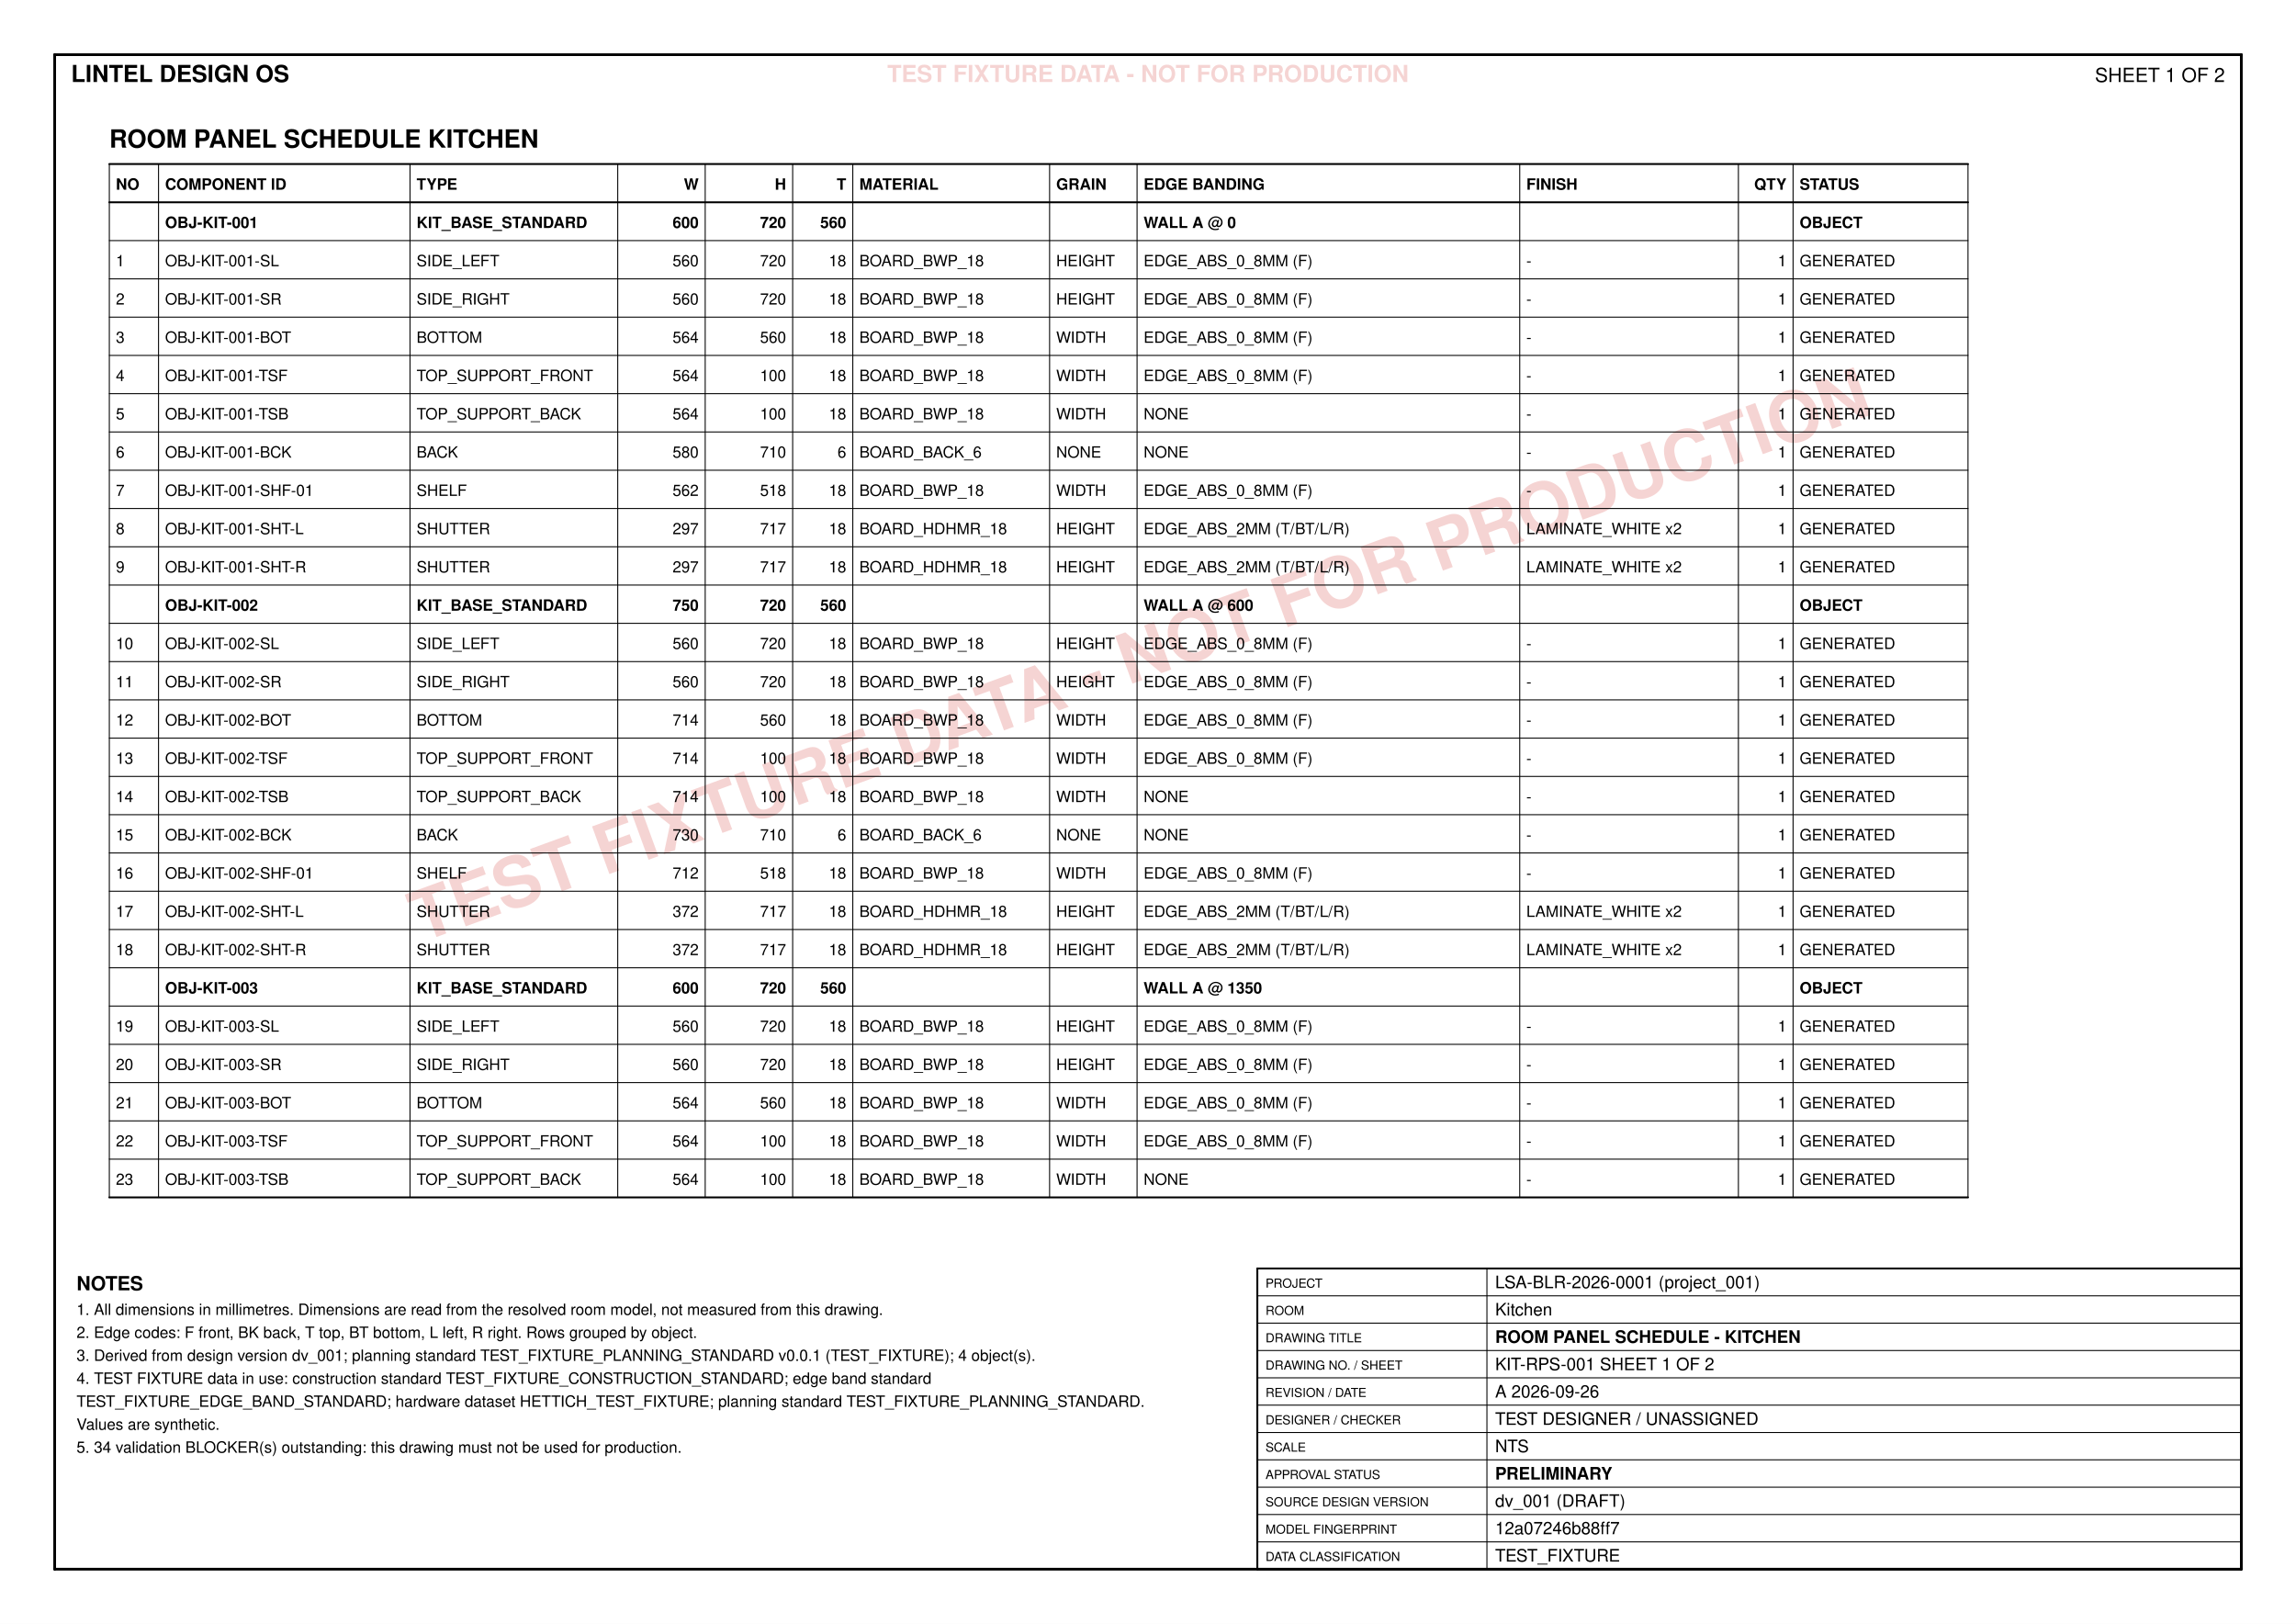
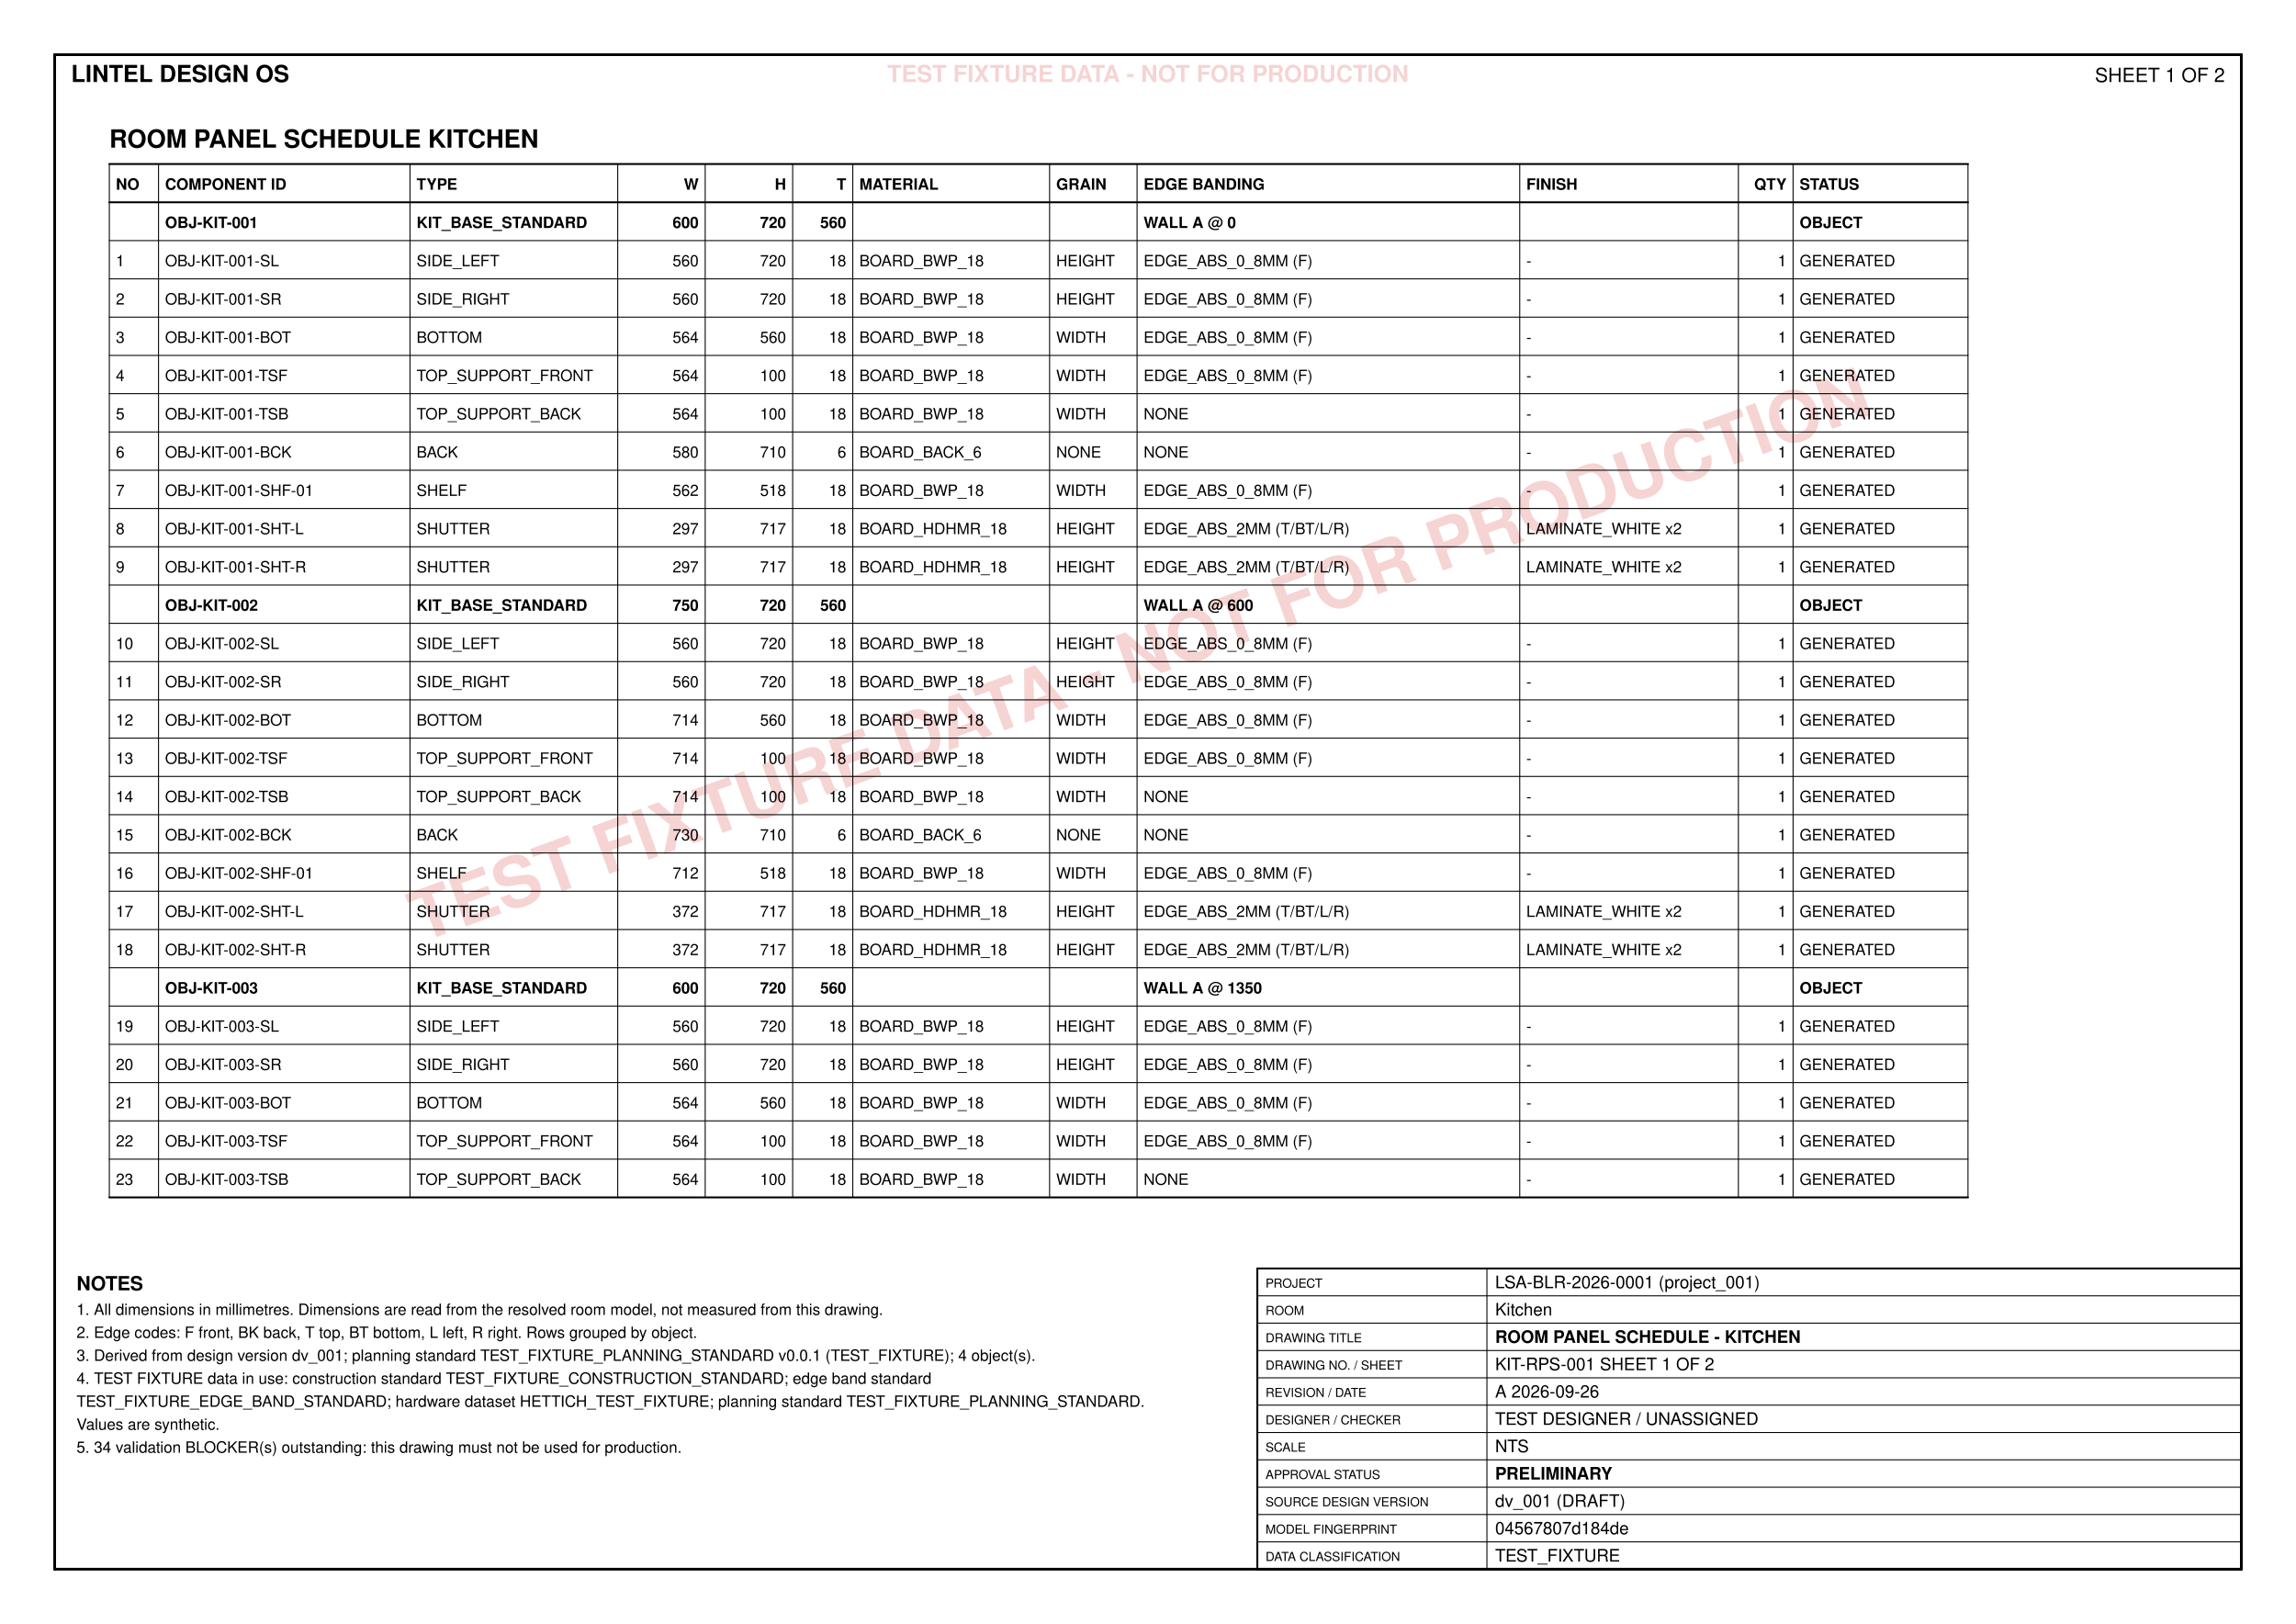
- <svg xmlns="http://www.w3.org/2000/svg" width="420mm" height="297mm" viewBox="0 0 420 297" data-drawing-id="DRW:dv_001:room_001:ROOM_PANEL_SCHEDULE:KIT-RPS-001:RA" data-drawing-type="ROOM_PANEL_SCHEDULE" data-status="PRELIMINARY" data-design-version="dv_001" data-model-fingerprint="12a07246b88ff7" data-classification="TEST_FIXTURE" data-content-hash="0bd8f0d9782991" data-sheet="1/2" data-room-id="room_001" data-objects="obj_001,obj_002,obj_003,obj_004">
+ <svg xmlns="http://www.w3.org/2000/svg" width="420mm" height="297mm" viewBox="0 0 420 297" data-drawing-id="DRW:dv_001:room_001:ROOM_PANEL_SCHEDULE:KIT-RPS-001:RA" data-drawing-type="ROOM_PANEL_SCHEDULE" data-status="PRELIMINARY" data-design-version="dv_001" data-model-fingerprint="04567807d184de" data-classification="TEST_FIXTURE" data-content-hash="1c8aba89c8867c" data-sheet="1/2" data-room-id="room_001" data-objects="obj_001,obj_002,obj_003,obj_004">
  <rect x="0" y="0" width="420" height="297" fill="#ffffff" />
  <g id="WATERMARK" fill="#d9534f" stroke="#d9534f" opacity="0.25" font-family="Helvetica, Arial, sans-serif" stroke-linecap="round">
    <text stroke="none" x="210" y="124" font-size="12.714" text-anchor="middle" font-weight="bold" transform="rotate(-20 210 124)">TEST FIXTURE DATA - NOT FOR PRODUCTION</text>
    <text stroke="none" x="210" y="15" font-size="4.286" text-anchor="middle" font-weight="bold">TEST FIXTURE DATA - NOT FOR PRODUCTION</text>
  </g>
  <g id="BORDER" fill="#000000" stroke="#000000" font-family="Helvetica, Arial, sans-serif" stroke-linecap="round">
    <line fill="none" x1="10" y1="10" x2="410" y2="10" stroke-width="0.5" />
    <line fill="none" x1="410" y1="10" x2="410" y2="287" stroke-width="0.5" />
    <line fill="none" x1="410" y1="287" x2="10" y2="287" stroke-width="0.5" />
    <line fill="none" x1="10" y1="287" x2="10" y2="10" stroke-width="0.5" />
    <text stroke="none" x="13" y="15" font-size="4.286" text-anchor="start" font-weight="bold">LINTEL DESIGN OS</text>
    <text stroke="none" x="407" y="15" font-size="3.571" text-anchor="end">SHEET 1 OF 2</text>
  </g>
  <g id="ANNOTATION" fill="#000000" stroke="#000000" font-family="Helvetica, Arial, sans-serif" stroke-linecap="round">
    <text stroke="none" x="14" y="236" font-size="3.571" text-anchor="start" font-weight="bold">NOTES</text>
    <text stroke="none" x="14" y="240.5" font-size="2.857" text-anchor="start">1. All dimensions in millimetres. Dimensions are read from the resolved room model, not measured from this drawing.</text>
    <text stroke="none" x="14" y="244.7" font-size="2.857" text-anchor="start">2. Edge codes: F front, BK back, T top, BT bottom, L left, R right. Rows grouped by object.</text>
    <text stroke="none" x="14" y="248.9" font-size="2.857" text-anchor="start">3. Derived from design version dv_001; planning standard TEST_FIXTURE_PLANNING_STANDARD v0.0.1 (TEST_FIXTURE); 4 object(s).</text>
    <text stroke="none" x="14" y="253.1" font-size="2.857" text-anchor="start">4. TEST FIXTURE data in use: construction standard TEST_FIXTURE_CONSTRUCTION_STANDARD; edge band standard</text>
    <text stroke="none" x="14" y="257.3" font-size="2.857" text-anchor="start">   TEST_FIXTURE_EDGE_BAND_STANDARD; hardware dataset HETTICH_TEST_FIXTURE; planning standard TEST_FIXTURE_PLANNING_STANDARD.</text>
    <text stroke="none" x="14" y="261.5" font-size="2.857" text-anchor="start">   Values are synthetic.</text>
    <text stroke="none" x="14" y="265.7" font-size="2.857" text-anchor="start">5. 34 validation BLOCKER(s) outstanding: this drawing must not be used for production.</text>
  </g>
  <g id="TABLE" fill="#000000" stroke="#000000" font-family="Helvetica, Arial, sans-serif" stroke-linecap="round">
    <text stroke="none" x="20" y="27" font-size="4.571" text-anchor="start" font-weight="bold">ROOM PANEL SCHEDULE  KITCHEN</text>
    <line fill="none" x1="20" y1="30" x2="360" y2="30" stroke-width="0.35" />
    <line fill="none" x1="20" y1="37" x2="360" y2="37" stroke-width="0.35" />
    <line fill="none" x1="20" y1="44" x2="360" y2="44" stroke-width="0.18" />
    <line fill="none" x1="20" y1="51" x2="360" y2="51" stroke-width="0.18" />
    <line fill="none" x1="20" y1="58" x2="360" y2="58" stroke-width="0.18" />
    <line fill="none" x1="20" y1="65" x2="360" y2="65" stroke-width="0.18" />
    <line fill="none" x1="20" y1="72" x2="360" y2="72" stroke-width="0.18" />
    <line fill="none" x1="20" y1="79" x2="360" y2="79" stroke-width="0.18" />
    <line fill="none" x1="20" y1="86" x2="360" y2="86" stroke-width="0.18" />
    <line fill="none" x1="20" y1="93" x2="360" y2="93" stroke-width="0.18" />
    <line fill="none" x1="20" y1="100" x2="360" y2="100" stroke-width="0.18" />
    <line fill="none" x1="20" y1="107" x2="360" y2="107" stroke-width="0.18" />
    <line fill="none" x1="20" y1="114" x2="360" y2="114" stroke-width="0.18" />
    <line fill="none" x1="20" y1="121" x2="360" y2="121" stroke-width="0.18" />
    <line fill="none" x1="20" y1="128" x2="360" y2="128" stroke-width="0.18" />
    <line fill="none" x1="20" y1="135" x2="360" y2="135" stroke-width="0.18" />
    <line fill="none" x1="20" y1="142" x2="360" y2="142" stroke-width="0.18" />
    <line fill="none" x1="20" y1="149" x2="360" y2="149" stroke-width="0.18" />
    <line fill="none" x1="20" y1="156" x2="360" y2="156" stroke-width="0.18" />
    <line fill="none" x1="20" y1="163" x2="360" y2="163" stroke-width="0.18" />
    <line fill="none" x1="20" y1="170" x2="360" y2="170" stroke-width="0.18" />
    <line fill="none" x1="20" y1="177" x2="360" y2="177" stroke-width="0.18" />
    <line fill="none" x1="20" y1="184" x2="360" y2="184" stroke-width="0.18" />
    <line fill="none" x1="20" y1="191" x2="360" y2="191" stroke-width="0.18" />
    <line fill="none" x1="20" y1="198" x2="360" y2="198" stroke-width="0.18" />
    <line fill="none" x1="20" y1="205" x2="360" y2="205" stroke-width="0.18" />
    <line fill="none" x1="20" y1="212" x2="360" y2="212" stroke-width="0.18" />
    <line fill="none" x1="20" y1="219" x2="360" y2="219" stroke-width="0.35" />
    <line fill="none" x1="20" y1="30" x2="20" y2="219" stroke-width="0.18" />
    <line fill="none" x1="29" y1="30" x2="29" y2="219" stroke-width="0.18" />
    <line fill="none" x1="75" y1="30" x2="75" y2="219" stroke-width="0.18" />
    <line fill="none" x1="113" y1="30" x2="113" y2="219" stroke-width="0.18" />
    <line fill="none" x1="129" y1="30" x2="129" y2="219" stroke-width="0.18" />
    <line fill="none" x1="145" y1="30" x2="145" y2="219" stroke-width="0.18" />
    <line fill="none" x1="156" y1="30" x2="156" y2="219" stroke-width="0.18" />
    <line fill="none" x1="192" y1="30" x2="192" y2="219" stroke-width="0.18" />
    <line fill="none" x1="208" y1="30" x2="208" y2="219" stroke-width="0.18" />
    <line fill="none" x1="278" y1="30" x2="278" y2="219" stroke-width="0.18" />
    <line fill="none" x1="318" y1="30" x2="318" y2="219" stroke-width="0.18" />
    <line fill="none" x1="328" y1="30" x2="328" y2="219" stroke-width="0.18" />
    <line fill="none" x1="360" y1="30" x2="360" y2="219" stroke-width="0.18" />
    <text stroke="none" x="21.2" y="34.7" font-size="2.857" text-anchor="start" font-weight="bold">NO</text>
    <text stroke="none" x="30.2" y="34.7" font-size="2.857" text-anchor="start" font-weight="bold">COMPONENT ID</text>
    <text stroke="none" x="76.2" y="34.7" font-size="2.857" text-anchor="start" font-weight="bold">TYPE</text>
    <text stroke="none" x="127.8" y="34.7" font-size="2.857" text-anchor="end" font-weight="bold">W</text>
    <text stroke="none" x="143.8" y="34.7" font-size="2.857" text-anchor="end" font-weight="bold">H</text>
    <text stroke="none" x="154.8" y="34.7" font-size="2.857" text-anchor="end" font-weight="bold">T</text>
    <text stroke="none" x="157.2" y="34.7" font-size="2.857" text-anchor="start" font-weight="bold">MATERIAL</text>
    <text stroke="none" x="193.2" y="34.7" font-size="2.857" text-anchor="start" font-weight="bold">GRAIN</text>
    <text stroke="none" x="209.2" y="34.7" font-size="2.857" text-anchor="start" font-weight="bold">EDGE BANDING</text>
    <text stroke="none" x="279.2" y="34.7" font-size="2.857" text-anchor="start" font-weight="bold">FINISH</text>
    <text stroke="none" x="326.8" y="34.7" font-size="2.857" text-anchor="end" font-weight="bold">QTY</text>
    <text stroke="none" x="329.2" y="34.7" font-size="2.857" text-anchor="start" font-weight="bold">STATUS</text>
    <text stroke="none" x="21.2" y="41.7" font-size="2.857" text-anchor="start" font-weight="bold" />
    <text stroke="none" x="30.2" y="41.7" font-size="2.857" text-anchor="start" font-weight="bold">OBJ-KIT-001</text>
    <text stroke="none" x="76.2" y="41.7" font-size="2.857" text-anchor="start" font-weight="bold">KIT_BASE_STANDARD</text>
    <text stroke="none" x="127.8" y="41.7" font-size="2.857" text-anchor="end" font-weight="bold">600</text>
    <text stroke="none" x="143.8" y="41.7" font-size="2.857" text-anchor="end" font-weight="bold">720</text>
    <text stroke="none" x="154.8" y="41.7" font-size="2.857" text-anchor="end" font-weight="bold">560</text>
    <text stroke="none" x="157.2" y="41.7" font-size="2.857" text-anchor="start" font-weight="bold" />
    <text stroke="none" x="193.2" y="41.7" font-size="2.857" text-anchor="start" font-weight="bold" />
    <text stroke="none" x="209.2" y="41.7" font-size="2.857" text-anchor="start" font-weight="bold">WALL A @ 0</text>
    <text stroke="none" x="279.2" y="41.7" font-size="2.857" text-anchor="start" font-weight="bold" />
    <text stroke="none" x="326.8" y="41.7" font-size="2.857" text-anchor="end" font-weight="bold" />
    <text stroke="none" x="329.2" y="41.7" font-size="2.857" text-anchor="start" font-weight="bold">OBJECT</text>
    <text stroke="none" x="21.2" y="48.7" font-size="2.857" text-anchor="start">1</text>
    <text stroke="none" x="30.2" y="48.7" font-size="2.857" text-anchor="start">OBJ-KIT-001-SL</text>
    <text stroke="none" x="76.2" y="48.7" font-size="2.857" text-anchor="start">SIDE_LEFT</text>
    <text stroke="none" x="127.8" y="48.7" font-size="2.857" text-anchor="end">560</text>
    <text stroke="none" x="143.8" y="48.7" font-size="2.857" text-anchor="end">720</text>
    <text stroke="none" x="154.8" y="48.7" font-size="2.857" text-anchor="end">18</text>
    <text stroke="none" x="157.2" y="48.7" font-size="2.857" text-anchor="start">BOARD_BWP_18</text>
    <text stroke="none" x="193.2" y="48.7" font-size="2.857" text-anchor="start">HEIGHT</text>
    <text stroke="none" x="209.2" y="48.7" font-size="2.857" text-anchor="start">EDGE_ABS_0_8MM (F)</text>
    <text stroke="none" x="279.2" y="48.7" font-size="2.857" text-anchor="start">-</text>
    <text stroke="none" x="326.8" y="48.7" font-size="2.857" text-anchor="end">1</text>
    <text stroke="none" x="329.2" y="48.7" font-size="2.857" text-anchor="start">GENERATED</text>
    <text stroke="none" x="21.2" y="55.7" font-size="2.857" text-anchor="start">2</text>
    <text stroke="none" x="30.2" y="55.7" font-size="2.857" text-anchor="start">OBJ-KIT-001-SR</text>
    <text stroke="none" x="76.2" y="55.7" font-size="2.857" text-anchor="start">SIDE_RIGHT</text>
    <text stroke="none" x="127.8" y="55.7" font-size="2.857" text-anchor="end">560</text>
    <text stroke="none" x="143.8" y="55.7" font-size="2.857" text-anchor="end">720</text>
    <text stroke="none" x="154.8" y="55.7" font-size="2.857" text-anchor="end">18</text>
    <text stroke="none" x="157.2" y="55.7" font-size="2.857" text-anchor="start">BOARD_BWP_18</text>
    <text stroke="none" x="193.2" y="55.7" font-size="2.857" text-anchor="start">HEIGHT</text>
    <text stroke="none" x="209.2" y="55.7" font-size="2.857" text-anchor="start">EDGE_ABS_0_8MM (F)</text>
    <text stroke="none" x="279.2" y="55.7" font-size="2.857" text-anchor="start">-</text>
    <text stroke="none" x="326.8" y="55.7" font-size="2.857" text-anchor="end">1</text>
    <text stroke="none" x="329.2" y="55.7" font-size="2.857" text-anchor="start">GENERATED</text>
    <text stroke="none" x="21.2" y="62.7" font-size="2.857" text-anchor="start">3</text>
    <text stroke="none" x="30.2" y="62.7" font-size="2.857" text-anchor="start">OBJ-KIT-001-BOT</text>
    <text stroke="none" x="76.2" y="62.7" font-size="2.857" text-anchor="start">BOTTOM</text>
    <text stroke="none" x="127.8" y="62.7" font-size="2.857" text-anchor="end">564</text>
    <text stroke="none" x="143.8" y="62.7" font-size="2.857" text-anchor="end">560</text>
    <text stroke="none" x="154.8" y="62.7" font-size="2.857" text-anchor="end">18</text>
    <text stroke="none" x="157.2" y="62.7" font-size="2.857" text-anchor="start">BOARD_BWP_18</text>
    <text stroke="none" x="193.2" y="62.7" font-size="2.857" text-anchor="start">WIDTH</text>
    <text stroke="none" x="209.2" y="62.7" font-size="2.857" text-anchor="start">EDGE_ABS_0_8MM (F)</text>
    <text stroke="none" x="279.2" y="62.7" font-size="2.857" text-anchor="start">-</text>
    <text stroke="none" x="326.8" y="62.7" font-size="2.857" text-anchor="end">1</text>
    <text stroke="none" x="329.2" y="62.7" font-size="2.857" text-anchor="start">GENERATED</text>
    <text stroke="none" x="21.2" y="69.7" font-size="2.857" text-anchor="start">4</text>
    <text stroke="none" x="30.2" y="69.7" font-size="2.857" text-anchor="start">OBJ-KIT-001-TSF</text>
    <text stroke="none" x="76.2" y="69.7" font-size="2.857" text-anchor="start">TOP_SUPPORT_FRONT</text>
    <text stroke="none" x="127.8" y="69.7" font-size="2.857" text-anchor="end">564</text>
    <text stroke="none" x="143.8" y="69.7" font-size="2.857" text-anchor="end">100</text>
    <text stroke="none" x="154.8" y="69.7" font-size="2.857" text-anchor="end">18</text>
    <text stroke="none" x="157.2" y="69.7" font-size="2.857" text-anchor="start">BOARD_BWP_18</text>
    <text stroke="none" x="193.2" y="69.7" font-size="2.857" text-anchor="start">WIDTH</text>
    <text stroke="none" x="209.2" y="69.7" font-size="2.857" text-anchor="start">EDGE_ABS_0_8MM (F)</text>
    <text stroke="none" x="279.2" y="69.7" font-size="2.857" text-anchor="start">-</text>
    <text stroke="none" x="326.8" y="69.7" font-size="2.857" text-anchor="end">1</text>
    <text stroke="none" x="329.2" y="69.7" font-size="2.857" text-anchor="start">GENERATED</text>
    <text stroke="none" x="21.2" y="76.7" font-size="2.857" text-anchor="start">5</text>
    <text stroke="none" x="30.2" y="76.7" font-size="2.857" text-anchor="start">OBJ-KIT-001-TSB</text>
    <text stroke="none" x="76.2" y="76.7" font-size="2.857" text-anchor="start">TOP_SUPPORT_BACK</text>
    <text stroke="none" x="127.8" y="76.7" font-size="2.857" text-anchor="end">564</text>
    <text stroke="none" x="143.8" y="76.7" font-size="2.857" text-anchor="end">100</text>
    <text stroke="none" x="154.8" y="76.7" font-size="2.857" text-anchor="end">18</text>
    <text stroke="none" x="157.2" y="76.7" font-size="2.857" text-anchor="start">BOARD_BWP_18</text>
    <text stroke="none" x="193.2" y="76.7" font-size="2.857" text-anchor="start">WIDTH</text>
    <text stroke="none" x="209.2" y="76.7" font-size="2.857" text-anchor="start">NONE</text>
    <text stroke="none" x="279.2" y="76.7" font-size="2.857" text-anchor="start">-</text>
    <text stroke="none" x="326.8" y="76.7" font-size="2.857" text-anchor="end">1</text>
    <text stroke="none" x="329.2" y="76.7" font-size="2.857" text-anchor="start">GENERATED</text>
    <text stroke="none" x="21.2" y="83.7" font-size="2.857" text-anchor="start">6</text>
    <text stroke="none" x="30.2" y="83.7" font-size="2.857" text-anchor="start">OBJ-KIT-001-BCK</text>
    <text stroke="none" x="76.2" y="83.7" font-size="2.857" text-anchor="start">BACK</text>
    <text stroke="none" x="127.8" y="83.7" font-size="2.857" text-anchor="end">580</text>
    <text stroke="none" x="143.8" y="83.7" font-size="2.857" text-anchor="end">710</text>
    <text stroke="none" x="154.8" y="83.7" font-size="2.857" text-anchor="end">6</text>
    <text stroke="none" x="157.2" y="83.7" font-size="2.857" text-anchor="start">BOARD_BACK_6</text>
    <text stroke="none" x="193.2" y="83.7" font-size="2.857" text-anchor="start">NONE</text>
    <text stroke="none" x="209.2" y="83.7" font-size="2.857" text-anchor="start">NONE</text>
    <text stroke="none" x="279.2" y="83.7" font-size="2.857" text-anchor="start">-</text>
    <text stroke="none" x="326.8" y="83.7" font-size="2.857" text-anchor="end">1</text>
    <text stroke="none" x="329.2" y="83.7" font-size="2.857" text-anchor="start">GENERATED</text>
    <text stroke="none" x="21.2" y="90.7" font-size="2.857" text-anchor="start">7</text>
    <text stroke="none" x="30.2" y="90.7" font-size="2.857" text-anchor="start">OBJ-KIT-001-SHF-01</text>
    <text stroke="none" x="76.2" y="90.7" font-size="2.857" text-anchor="start">SHELF</text>
    <text stroke="none" x="127.8" y="90.7" font-size="2.857" text-anchor="end">562</text>
    <text stroke="none" x="143.8" y="90.7" font-size="2.857" text-anchor="end">518</text>
    <text stroke="none" x="154.8" y="90.7" font-size="2.857" text-anchor="end">18</text>
    <text stroke="none" x="157.2" y="90.7" font-size="2.857" text-anchor="start">BOARD_BWP_18</text>
    <text stroke="none" x="193.2" y="90.7" font-size="2.857" text-anchor="start">WIDTH</text>
    <text stroke="none" x="209.2" y="90.7" font-size="2.857" text-anchor="start">EDGE_ABS_0_8MM (F)</text>
    <text stroke="none" x="279.2" y="90.7" font-size="2.857" text-anchor="start">-</text>
    <text stroke="none" x="326.8" y="90.7" font-size="2.857" text-anchor="end">1</text>
    <text stroke="none" x="329.2" y="90.7" font-size="2.857" text-anchor="start">GENERATED</text>
    <text stroke="none" x="21.2" y="97.7" font-size="2.857" text-anchor="start">8</text>
    <text stroke="none" x="30.2" y="97.7" font-size="2.857" text-anchor="start">OBJ-KIT-001-SHT-L</text>
    <text stroke="none" x="76.2" y="97.7" font-size="2.857" text-anchor="start">SHUTTER</text>
    <text stroke="none" x="127.8" y="97.7" font-size="2.857" text-anchor="end">297</text>
    <text stroke="none" x="143.8" y="97.7" font-size="2.857" text-anchor="end">717</text>
    <text stroke="none" x="154.8" y="97.7" font-size="2.857" text-anchor="end">18</text>
    <text stroke="none" x="157.2" y="97.7" font-size="2.857" text-anchor="start">BOARD_HDHMR_18</text>
    <text stroke="none" x="193.2" y="97.7" font-size="2.857" text-anchor="start">HEIGHT</text>
    <text stroke="none" x="209.2" y="97.7" font-size="2.857" text-anchor="start">EDGE_ABS_2MM (T/BT/L/R)</text>
    <text stroke="none" x="279.2" y="97.7" font-size="2.857" text-anchor="start">LAMINATE_WHITE x2</text>
    <text stroke="none" x="326.8" y="97.7" font-size="2.857" text-anchor="end">1</text>
    <text stroke="none" x="329.2" y="97.7" font-size="2.857" text-anchor="start">GENERATED</text>
    <text stroke="none" x="21.2" y="104.7" font-size="2.857" text-anchor="start">9</text>
    <text stroke="none" x="30.2" y="104.7" font-size="2.857" text-anchor="start">OBJ-KIT-001-SHT-R</text>
    <text stroke="none" x="76.2" y="104.7" font-size="2.857" text-anchor="start">SHUTTER</text>
    <text stroke="none" x="127.8" y="104.7" font-size="2.857" text-anchor="end">297</text>
    <text stroke="none" x="143.8" y="104.7" font-size="2.857" text-anchor="end">717</text>
    <text stroke="none" x="154.8" y="104.7" font-size="2.857" text-anchor="end">18</text>
    <text stroke="none" x="157.2" y="104.7" font-size="2.857" text-anchor="start">BOARD_HDHMR_18</text>
    <text stroke="none" x="193.2" y="104.7" font-size="2.857" text-anchor="start">HEIGHT</text>
    <text stroke="none" x="209.2" y="104.7" font-size="2.857" text-anchor="start">EDGE_ABS_2MM (T/BT/L/R)</text>
    <text stroke="none" x="279.2" y="104.7" font-size="2.857" text-anchor="start">LAMINATE_WHITE x2</text>
    <text stroke="none" x="326.8" y="104.7" font-size="2.857" text-anchor="end">1</text>
    <text stroke="none" x="329.2" y="104.7" font-size="2.857" text-anchor="start">GENERATED</text>
    <text stroke="none" x="21.2" y="111.7" font-size="2.857" text-anchor="start" font-weight="bold" />
    <text stroke="none" x="30.2" y="111.7" font-size="2.857" text-anchor="start" font-weight="bold">OBJ-KIT-002</text>
    <text stroke="none" x="76.2" y="111.7" font-size="2.857" text-anchor="start" font-weight="bold">KIT_BASE_STANDARD</text>
    <text stroke="none" x="127.8" y="111.7" font-size="2.857" text-anchor="end" font-weight="bold">750</text>
    <text stroke="none" x="143.8" y="111.7" font-size="2.857" text-anchor="end" font-weight="bold">720</text>
    <text stroke="none" x="154.8" y="111.7" font-size="2.857" text-anchor="end" font-weight="bold">560</text>
    <text stroke="none" x="157.2" y="111.7" font-size="2.857" text-anchor="start" font-weight="bold" />
    <text stroke="none" x="193.2" y="111.7" font-size="2.857" text-anchor="start" font-weight="bold" />
    <text stroke="none" x="209.2" y="111.7" font-size="2.857" text-anchor="start" font-weight="bold">WALL A @ 600</text>
    <text stroke="none" x="279.2" y="111.7" font-size="2.857" text-anchor="start" font-weight="bold" />
    <text stroke="none" x="326.8" y="111.7" font-size="2.857" text-anchor="end" font-weight="bold" />
    <text stroke="none" x="329.2" y="111.7" font-size="2.857" text-anchor="start" font-weight="bold">OBJECT</text>
    <text stroke="none" x="21.2" y="118.7" font-size="2.857" text-anchor="start">10</text>
    <text stroke="none" x="30.2" y="118.7" font-size="2.857" text-anchor="start">OBJ-KIT-002-SL</text>
    <text stroke="none" x="76.2" y="118.7" font-size="2.857" text-anchor="start">SIDE_LEFT</text>
    <text stroke="none" x="127.8" y="118.7" font-size="2.857" text-anchor="end">560</text>
    <text stroke="none" x="143.8" y="118.7" font-size="2.857" text-anchor="end">720</text>
    <text stroke="none" x="154.8" y="118.7" font-size="2.857" text-anchor="end">18</text>
    <text stroke="none" x="157.2" y="118.7" font-size="2.857" text-anchor="start">BOARD_BWP_18</text>
    <text stroke="none" x="193.2" y="118.7" font-size="2.857" text-anchor="start">HEIGHT</text>
    <text stroke="none" x="209.2" y="118.7" font-size="2.857" text-anchor="start">EDGE_ABS_0_8MM (F)</text>
    <text stroke="none" x="279.2" y="118.7" font-size="2.857" text-anchor="start">-</text>
    <text stroke="none" x="326.8" y="118.7" font-size="2.857" text-anchor="end">1</text>
    <text stroke="none" x="329.2" y="118.7" font-size="2.857" text-anchor="start">GENERATED</text>
    <text stroke="none" x="21.2" y="125.7" font-size="2.857" text-anchor="start">11</text>
    <text stroke="none" x="30.2" y="125.7" font-size="2.857" text-anchor="start">OBJ-KIT-002-SR</text>
    <text stroke="none" x="76.2" y="125.7" font-size="2.857" text-anchor="start">SIDE_RIGHT</text>
    <text stroke="none" x="127.8" y="125.7" font-size="2.857" text-anchor="end">560</text>
    <text stroke="none" x="143.8" y="125.7" font-size="2.857" text-anchor="end">720</text>
    <text stroke="none" x="154.8" y="125.7" font-size="2.857" text-anchor="end">18</text>
    <text stroke="none" x="157.2" y="125.7" font-size="2.857" text-anchor="start">BOARD_BWP_18</text>
    <text stroke="none" x="193.2" y="125.7" font-size="2.857" text-anchor="start">HEIGHT</text>
    <text stroke="none" x="209.2" y="125.7" font-size="2.857" text-anchor="start">EDGE_ABS_0_8MM (F)</text>
    <text stroke="none" x="279.2" y="125.7" font-size="2.857" text-anchor="start">-</text>
    <text stroke="none" x="326.8" y="125.7" font-size="2.857" text-anchor="end">1</text>
    <text stroke="none" x="329.2" y="125.7" font-size="2.857" text-anchor="start">GENERATED</text>
    <text stroke="none" x="21.2" y="132.7" font-size="2.857" text-anchor="start">12</text>
    <text stroke="none" x="30.2" y="132.7" font-size="2.857" text-anchor="start">OBJ-KIT-002-BOT</text>
    <text stroke="none" x="76.2" y="132.7" font-size="2.857" text-anchor="start">BOTTOM</text>
    <text stroke="none" x="127.8" y="132.7" font-size="2.857" text-anchor="end">714</text>
    <text stroke="none" x="143.8" y="132.7" font-size="2.857" text-anchor="end">560</text>
    <text stroke="none" x="154.8" y="132.7" font-size="2.857" text-anchor="end">18</text>
    <text stroke="none" x="157.2" y="132.7" font-size="2.857" text-anchor="start">BOARD_BWP_18</text>
    <text stroke="none" x="193.2" y="132.7" font-size="2.857" text-anchor="start">WIDTH</text>
    <text stroke="none" x="209.2" y="132.7" font-size="2.857" text-anchor="start">EDGE_ABS_0_8MM (F)</text>
    <text stroke="none" x="279.2" y="132.7" font-size="2.857" text-anchor="start">-</text>
    <text stroke="none" x="326.8" y="132.7" font-size="2.857" text-anchor="end">1</text>
    <text stroke="none" x="329.2" y="132.7" font-size="2.857" text-anchor="start">GENERATED</text>
    <text stroke="none" x="21.2" y="139.7" font-size="2.857" text-anchor="start">13</text>
    <text stroke="none" x="30.2" y="139.7" font-size="2.857" text-anchor="start">OBJ-KIT-002-TSF</text>
    <text stroke="none" x="76.2" y="139.7" font-size="2.857" text-anchor="start">TOP_SUPPORT_FRONT</text>
    <text stroke="none" x="127.8" y="139.7" font-size="2.857" text-anchor="end">714</text>
    <text stroke="none" x="143.8" y="139.7" font-size="2.857" text-anchor="end">100</text>
    <text stroke="none" x="154.8" y="139.7" font-size="2.857" text-anchor="end">18</text>
    <text stroke="none" x="157.2" y="139.7" font-size="2.857" text-anchor="start">BOARD_BWP_18</text>
    <text stroke="none" x="193.2" y="139.7" font-size="2.857" text-anchor="start">WIDTH</text>
    <text stroke="none" x="209.2" y="139.7" font-size="2.857" text-anchor="start">EDGE_ABS_0_8MM (F)</text>
    <text stroke="none" x="279.2" y="139.7" font-size="2.857" text-anchor="start">-</text>
    <text stroke="none" x="326.8" y="139.7" font-size="2.857" text-anchor="end">1</text>
    <text stroke="none" x="329.2" y="139.7" font-size="2.857" text-anchor="start">GENERATED</text>
    <text stroke="none" x="21.2" y="146.7" font-size="2.857" text-anchor="start">14</text>
    <text stroke="none" x="30.2" y="146.7" font-size="2.857" text-anchor="start">OBJ-KIT-002-TSB</text>
    <text stroke="none" x="76.2" y="146.7" font-size="2.857" text-anchor="start">TOP_SUPPORT_BACK</text>
    <text stroke="none" x="127.8" y="146.7" font-size="2.857" text-anchor="end">714</text>
    <text stroke="none" x="143.8" y="146.7" font-size="2.857" text-anchor="end">100</text>
    <text stroke="none" x="154.8" y="146.7" font-size="2.857" text-anchor="end">18</text>
    <text stroke="none" x="157.2" y="146.7" font-size="2.857" text-anchor="start">BOARD_BWP_18</text>
    <text stroke="none" x="193.2" y="146.7" font-size="2.857" text-anchor="start">WIDTH</text>
    <text stroke="none" x="209.2" y="146.7" font-size="2.857" text-anchor="start">NONE</text>
    <text stroke="none" x="279.2" y="146.7" font-size="2.857" text-anchor="start">-</text>
    <text stroke="none" x="326.8" y="146.7" font-size="2.857" text-anchor="end">1</text>
    <text stroke="none" x="329.2" y="146.7" font-size="2.857" text-anchor="start">GENERATED</text>
    <text stroke="none" x="21.2" y="153.7" font-size="2.857" text-anchor="start">15</text>
    <text stroke="none" x="30.2" y="153.7" font-size="2.857" text-anchor="start">OBJ-KIT-002-BCK</text>
    <text stroke="none" x="76.2" y="153.7" font-size="2.857" text-anchor="start">BACK</text>
    <text stroke="none" x="127.8" y="153.7" font-size="2.857" text-anchor="end">730</text>
    <text stroke="none" x="143.8" y="153.7" font-size="2.857" text-anchor="end">710</text>
    <text stroke="none" x="154.8" y="153.7" font-size="2.857" text-anchor="end">6</text>
    <text stroke="none" x="157.2" y="153.7" font-size="2.857" text-anchor="start">BOARD_BACK_6</text>
    <text stroke="none" x="193.2" y="153.7" font-size="2.857" text-anchor="start">NONE</text>
    <text stroke="none" x="209.2" y="153.7" font-size="2.857" text-anchor="start">NONE</text>
    <text stroke="none" x="279.2" y="153.7" font-size="2.857" text-anchor="start">-</text>
    <text stroke="none" x="326.8" y="153.7" font-size="2.857" text-anchor="end">1</text>
    <text stroke="none" x="329.2" y="153.7" font-size="2.857" text-anchor="start">GENERATED</text>
    <text stroke="none" x="21.2" y="160.7" font-size="2.857" text-anchor="start">16</text>
    <text stroke="none" x="30.2" y="160.7" font-size="2.857" text-anchor="start">OBJ-KIT-002-SHF-01</text>
    <text stroke="none" x="76.2" y="160.7" font-size="2.857" text-anchor="start">SHELF</text>
    <text stroke="none" x="127.8" y="160.7" font-size="2.857" text-anchor="end">712</text>
    <text stroke="none" x="143.8" y="160.7" font-size="2.857" text-anchor="end">518</text>
    <text stroke="none" x="154.8" y="160.7" font-size="2.857" text-anchor="end">18</text>
    <text stroke="none" x="157.2" y="160.7" font-size="2.857" text-anchor="start">BOARD_BWP_18</text>
    <text stroke="none" x="193.2" y="160.7" font-size="2.857" text-anchor="start">WIDTH</text>
    <text stroke="none" x="209.2" y="160.7" font-size="2.857" text-anchor="start">EDGE_ABS_0_8MM (F)</text>
    <text stroke="none" x="279.2" y="160.7" font-size="2.857" text-anchor="start">-</text>
    <text stroke="none" x="326.8" y="160.7" font-size="2.857" text-anchor="end">1</text>
    <text stroke="none" x="329.2" y="160.7" font-size="2.857" text-anchor="start">GENERATED</text>
    <text stroke="none" x="21.2" y="167.7" font-size="2.857" text-anchor="start">17</text>
    <text stroke="none" x="30.2" y="167.7" font-size="2.857" text-anchor="start">OBJ-KIT-002-SHT-L</text>
    <text stroke="none" x="76.2" y="167.7" font-size="2.857" text-anchor="start">SHUTTER</text>
    <text stroke="none" x="127.8" y="167.7" font-size="2.857" text-anchor="end">372</text>
    <text stroke="none" x="143.8" y="167.7" font-size="2.857" text-anchor="end">717</text>
    <text stroke="none" x="154.8" y="167.7" font-size="2.857" text-anchor="end">18</text>
    <text stroke="none" x="157.2" y="167.7" font-size="2.857" text-anchor="start">BOARD_HDHMR_18</text>
    <text stroke="none" x="193.2" y="167.7" font-size="2.857" text-anchor="start">HEIGHT</text>
    <text stroke="none" x="209.2" y="167.7" font-size="2.857" text-anchor="start">EDGE_ABS_2MM (T/BT/L/R)</text>
    <text stroke="none" x="279.2" y="167.7" font-size="2.857" text-anchor="start">LAMINATE_WHITE x2</text>
    <text stroke="none" x="326.8" y="167.7" font-size="2.857" text-anchor="end">1</text>
    <text stroke="none" x="329.2" y="167.7" font-size="2.857" text-anchor="start">GENERATED</text>
    <text stroke="none" x="21.2" y="174.7" font-size="2.857" text-anchor="start">18</text>
    <text stroke="none" x="30.2" y="174.7" font-size="2.857" text-anchor="start">OBJ-KIT-002-SHT-R</text>
    <text stroke="none" x="76.2" y="174.7" font-size="2.857" text-anchor="start">SHUTTER</text>
    <text stroke="none" x="127.8" y="174.7" font-size="2.857" text-anchor="end">372</text>
    <text stroke="none" x="143.8" y="174.7" font-size="2.857" text-anchor="end">717</text>
    <text stroke="none" x="154.8" y="174.7" font-size="2.857" text-anchor="end">18</text>
    <text stroke="none" x="157.2" y="174.7" font-size="2.857" text-anchor="start">BOARD_HDHMR_18</text>
    <text stroke="none" x="193.2" y="174.7" font-size="2.857" text-anchor="start">HEIGHT</text>
    <text stroke="none" x="209.2" y="174.7" font-size="2.857" text-anchor="start">EDGE_ABS_2MM (T/BT/L/R)</text>
    <text stroke="none" x="279.2" y="174.7" font-size="2.857" text-anchor="start">LAMINATE_WHITE x2</text>
    <text stroke="none" x="326.8" y="174.7" font-size="2.857" text-anchor="end">1</text>
    <text stroke="none" x="329.2" y="174.7" font-size="2.857" text-anchor="start">GENERATED</text>
    <text stroke="none" x="21.2" y="181.7" font-size="2.857" text-anchor="start" font-weight="bold" />
    <text stroke="none" x="30.2" y="181.7" font-size="2.857" text-anchor="start" font-weight="bold">OBJ-KIT-003</text>
    <text stroke="none" x="76.2" y="181.7" font-size="2.857" text-anchor="start" font-weight="bold">KIT_BASE_STANDARD</text>
    <text stroke="none" x="127.8" y="181.7" font-size="2.857" text-anchor="end" font-weight="bold">600</text>
    <text stroke="none" x="143.8" y="181.7" font-size="2.857" text-anchor="end" font-weight="bold">720</text>
    <text stroke="none" x="154.8" y="181.7" font-size="2.857" text-anchor="end" font-weight="bold">560</text>
    <text stroke="none" x="157.2" y="181.7" font-size="2.857" text-anchor="start" font-weight="bold" />
    <text stroke="none" x="193.2" y="181.7" font-size="2.857" text-anchor="start" font-weight="bold" />
    <text stroke="none" x="209.2" y="181.7" font-size="2.857" text-anchor="start" font-weight="bold">WALL A @ 1350</text>
    <text stroke="none" x="279.2" y="181.7" font-size="2.857" text-anchor="start" font-weight="bold" />
    <text stroke="none" x="326.8" y="181.7" font-size="2.857" text-anchor="end" font-weight="bold" />
    <text stroke="none" x="329.2" y="181.7" font-size="2.857" text-anchor="start" font-weight="bold">OBJECT</text>
    <text stroke="none" x="21.2" y="188.7" font-size="2.857" text-anchor="start">19</text>
    <text stroke="none" x="30.2" y="188.7" font-size="2.857" text-anchor="start">OBJ-KIT-003-SL</text>
    <text stroke="none" x="76.2" y="188.7" font-size="2.857" text-anchor="start">SIDE_LEFT</text>
    <text stroke="none" x="127.8" y="188.7" font-size="2.857" text-anchor="end">560</text>
    <text stroke="none" x="143.8" y="188.7" font-size="2.857" text-anchor="end">720</text>
    <text stroke="none" x="154.8" y="188.7" font-size="2.857" text-anchor="end">18</text>
    <text stroke="none" x="157.2" y="188.7" font-size="2.857" text-anchor="start">BOARD_BWP_18</text>
    <text stroke="none" x="193.2" y="188.7" font-size="2.857" text-anchor="start">HEIGHT</text>
    <text stroke="none" x="209.2" y="188.7" font-size="2.857" text-anchor="start">EDGE_ABS_0_8MM (F)</text>
    <text stroke="none" x="279.2" y="188.7" font-size="2.857" text-anchor="start">-</text>
    <text stroke="none" x="326.8" y="188.7" font-size="2.857" text-anchor="end">1</text>
    <text stroke="none" x="329.2" y="188.7" font-size="2.857" text-anchor="start">GENERATED</text>
    <text stroke="none" x="21.2" y="195.7" font-size="2.857" text-anchor="start">20</text>
    <text stroke="none" x="30.2" y="195.7" font-size="2.857" text-anchor="start">OBJ-KIT-003-SR</text>
    <text stroke="none" x="76.2" y="195.7" font-size="2.857" text-anchor="start">SIDE_RIGHT</text>
    <text stroke="none" x="127.8" y="195.7" font-size="2.857" text-anchor="end">560</text>
    <text stroke="none" x="143.8" y="195.7" font-size="2.857" text-anchor="end">720</text>
    <text stroke="none" x="154.8" y="195.7" font-size="2.857" text-anchor="end">18</text>
    <text stroke="none" x="157.2" y="195.7" font-size="2.857" text-anchor="start">BOARD_BWP_18</text>
    <text stroke="none" x="193.2" y="195.7" font-size="2.857" text-anchor="start">HEIGHT</text>
    <text stroke="none" x="209.2" y="195.7" font-size="2.857" text-anchor="start">EDGE_ABS_0_8MM (F)</text>
    <text stroke="none" x="279.2" y="195.7" font-size="2.857" text-anchor="start">-</text>
    <text stroke="none" x="326.8" y="195.7" font-size="2.857" text-anchor="end">1</text>
    <text stroke="none" x="329.2" y="195.7" font-size="2.857" text-anchor="start">GENERATED</text>
    <text stroke="none" x="21.2" y="202.7" font-size="2.857" text-anchor="start">21</text>
    <text stroke="none" x="30.2" y="202.7" font-size="2.857" text-anchor="start">OBJ-KIT-003-BOT</text>
    <text stroke="none" x="76.2" y="202.7" font-size="2.857" text-anchor="start">BOTTOM</text>
    <text stroke="none" x="127.8" y="202.7" font-size="2.857" text-anchor="end">564</text>
    <text stroke="none" x="143.8" y="202.7" font-size="2.857" text-anchor="end">560</text>
    <text stroke="none" x="154.8" y="202.7" font-size="2.857" text-anchor="end">18</text>
    <text stroke="none" x="157.2" y="202.7" font-size="2.857" text-anchor="start">BOARD_BWP_18</text>
    <text stroke="none" x="193.2" y="202.7" font-size="2.857" text-anchor="start">WIDTH</text>
    <text stroke="none" x="209.2" y="202.7" font-size="2.857" text-anchor="start">EDGE_ABS_0_8MM (F)</text>
    <text stroke="none" x="279.2" y="202.7" font-size="2.857" text-anchor="start">-</text>
    <text stroke="none" x="326.8" y="202.7" font-size="2.857" text-anchor="end">1</text>
    <text stroke="none" x="329.2" y="202.7" font-size="2.857" text-anchor="start">GENERATED</text>
    <text stroke="none" x="21.2" y="209.7" font-size="2.857" text-anchor="start">22</text>
    <text stroke="none" x="30.2" y="209.7" font-size="2.857" text-anchor="start">OBJ-KIT-003-TSF</text>
    <text stroke="none" x="76.2" y="209.7" font-size="2.857" text-anchor="start">TOP_SUPPORT_FRONT</text>
    <text stroke="none" x="127.8" y="209.7" font-size="2.857" text-anchor="end">564</text>
    <text stroke="none" x="143.8" y="209.7" font-size="2.857" text-anchor="end">100</text>
    <text stroke="none" x="154.8" y="209.7" font-size="2.857" text-anchor="end">18</text>
    <text stroke="none" x="157.2" y="209.7" font-size="2.857" text-anchor="start">BOARD_BWP_18</text>
    <text stroke="none" x="193.2" y="209.7" font-size="2.857" text-anchor="start">WIDTH</text>
    <text stroke="none" x="209.2" y="209.7" font-size="2.857" text-anchor="start">EDGE_ABS_0_8MM (F)</text>
    <text stroke="none" x="279.2" y="209.7" font-size="2.857" text-anchor="start">-</text>
    <text stroke="none" x="326.8" y="209.7" font-size="2.857" text-anchor="end">1</text>
    <text stroke="none" x="329.2" y="209.7" font-size="2.857" text-anchor="start">GENERATED</text>
    <text stroke="none" x="21.2" y="216.7" font-size="2.857" text-anchor="start">23</text>
    <text stroke="none" x="30.2" y="216.7" font-size="2.857" text-anchor="start">OBJ-KIT-003-TSB</text>
    <text stroke="none" x="76.2" y="216.7" font-size="2.857" text-anchor="start">TOP_SUPPORT_BACK</text>
    <text stroke="none" x="127.8" y="216.7" font-size="2.857" text-anchor="end">564</text>
    <text stroke="none" x="143.8" y="216.7" font-size="2.857" text-anchor="end">100</text>
    <text stroke="none" x="154.8" y="216.7" font-size="2.857" text-anchor="end">18</text>
    <text stroke="none" x="157.2" y="216.7" font-size="2.857" text-anchor="start">BOARD_BWP_18</text>
    <text stroke="none" x="193.2" y="216.7" font-size="2.857" text-anchor="start">WIDTH</text>
    <text stroke="none" x="209.2" y="216.7" font-size="2.857" text-anchor="start">NONE</text>
    <text stroke="none" x="279.2" y="216.7" font-size="2.857" text-anchor="start">-</text>
    <text stroke="none" x="326.8" y="216.7" font-size="2.857" text-anchor="end">1</text>
    <text stroke="none" x="329.2" y="216.7" font-size="2.857" text-anchor="start">GENERATED</text>
  </g>
  <g id="TITLE_BLOCK" fill="#000000" stroke="#000000" font-family="Helvetica, Arial, sans-serif" stroke-linecap="round">
    <line fill="none" x1="230" y1="232" x2="410" y2="232" stroke-width="0.35" />
    <line fill="none" x1="410" y1="232" x2="410" y2="287" stroke-width="0.35" />
    <line fill="none" x1="410" y1="287" x2="230" y2="287" stroke-width="0.35" />
    <line fill="none" x1="230" y1="287" x2="230" y2="232" stroke-width="0.35" />
    <line fill="none" x1="272" y1="232" x2="272" y2="287" stroke-width="0.18" />
    <text stroke="none" x="231.5" y="235.5" font-size="2.286" text-anchor="start">PROJECT</text>
    <text stroke="none" x="273.5" y="235.6" font-size="3.143" text-anchor="start">LSA-BLR-2026-0001 (project_001)</text>
    <line fill="none" x1="230" y1="237" x2="410" y2="237" stroke-width="0.18" />
    <text stroke="none" x="231.5" y="240.5" font-size="2.286" text-anchor="start">ROOM</text>
    <text stroke="none" x="273.5" y="240.6" font-size="3.143" text-anchor="start">Kitchen</text>
    <line fill="none" x1="230" y1="242" x2="410" y2="242" stroke-width="0.18" />
    <text stroke="none" x="231.5" y="245.5" font-size="2.286" text-anchor="start">DRAWING TITLE</text>
    <text stroke="none" x="273.5" y="245.6" font-size="3.143" text-anchor="start" font-weight="bold">ROOM PANEL SCHEDULE - KITCHEN</text>
    <line fill="none" x1="230" y1="247" x2="410" y2="247" stroke-width="0.18" />
    <text stroke="none" x="231.5" y="250.5" font-size="2.286" text-anchor="start">DRAWING NO. / SHEET</text>
    <text stroke="none" x="273.5" y="250.6" font-size="3.143" text-anchor="start">KIT-RPS-001   SHEET 1 OF 2</text>
    <line fill="none" x1="230" y1="252" x2="410" y2="252" stroke-width="0.18" />
    <text stroke="none" x="231.5" y="255.5" font-size="2.286" text-anchor="start">REVISION / DATE</text>
    <text stroke="none" x="273.5" y="255.6" font-size="3.143" text-anchor="start">A   2026-09-26</text>
    <line fill="none" x1="230" y1="257" x2="410" y2="257" stroke-width="0.18" />
    <text stroke="none" x="231.5" y="260.5" font-size="2.286" text-anchor="start">DESIGNER / CHECKER</text>
    <text stroke="none" x="273.5" y="260.6" font-size="3.143" text-anchor="start">TEST DESIGNER / UNASSIGNED</text>
    <line fill="none" x1="230" y1="262" x2="410" y2="262" stroke-width="0.18" />
    <text stroke="none" x="231.5" y="265.5" font-size="2.286" text-anchor="start">SCALE</text>
    <text stroke="none" x="273.5" y="265.6" font-size="3.143" text-anchor="start">NTS</text>
    <line fill="none" x1="230" y1="267" x2="410" y2="267" stroke-width="0.18" />
    <text stroke="none" x="231.5" y="270.5" font-size="2.286" text-anchor="start">APPROVAL STATUS</text>
    <text stroke="none" x="273.5" y="270.6" font-size="3.143" text-anchor="start" font-weight="bold">PRELIMINARY</text>
    <line fill="none" x1="230" y1="272" x2="410" y2="272" stroke-width="0.18" />
    <text stroke="none" x="231.5" y="275.5" font-size="2.286" text-anchor="start">SOURCE DESIGN VERSION</text>
    <text stroke="none" x="273.5" y="275.6" font-size="3.143" text-anchor="start">dv_001 (DRAFT)</text>
    <line fill="none" x1="230" y1="277" x2="410" y2="277" stroke-width="0.18" />
    <text stroke="none" x="231.5" y="280.5" font-size="2.286" text-anchor="start">MODEL FINGERPRINT</text>
-     <text stroke="none" x="273.5" y="280.6" font-size="3.143" text-anchor="start">12a07246b88ff7</text>
+     <text stroke="none" x="273.5" y="280.6" font-size="3.143" text-anchor="start">04567807d184de</text>
    <line fill="none" x1="230" y1="282" x2="410" y2="282" stroke-width="0.18" />
    <text stroke="none" x="231.5" y="285.5" font-size="2.286" text-anchor="start">DATA CLASSIFICATION</text>
    <text stroke="none" x="273.5" y="285.6" font-size="3.143" text-anchor="start">TEST_FIXTURE</text>
  </g>
</svg>
